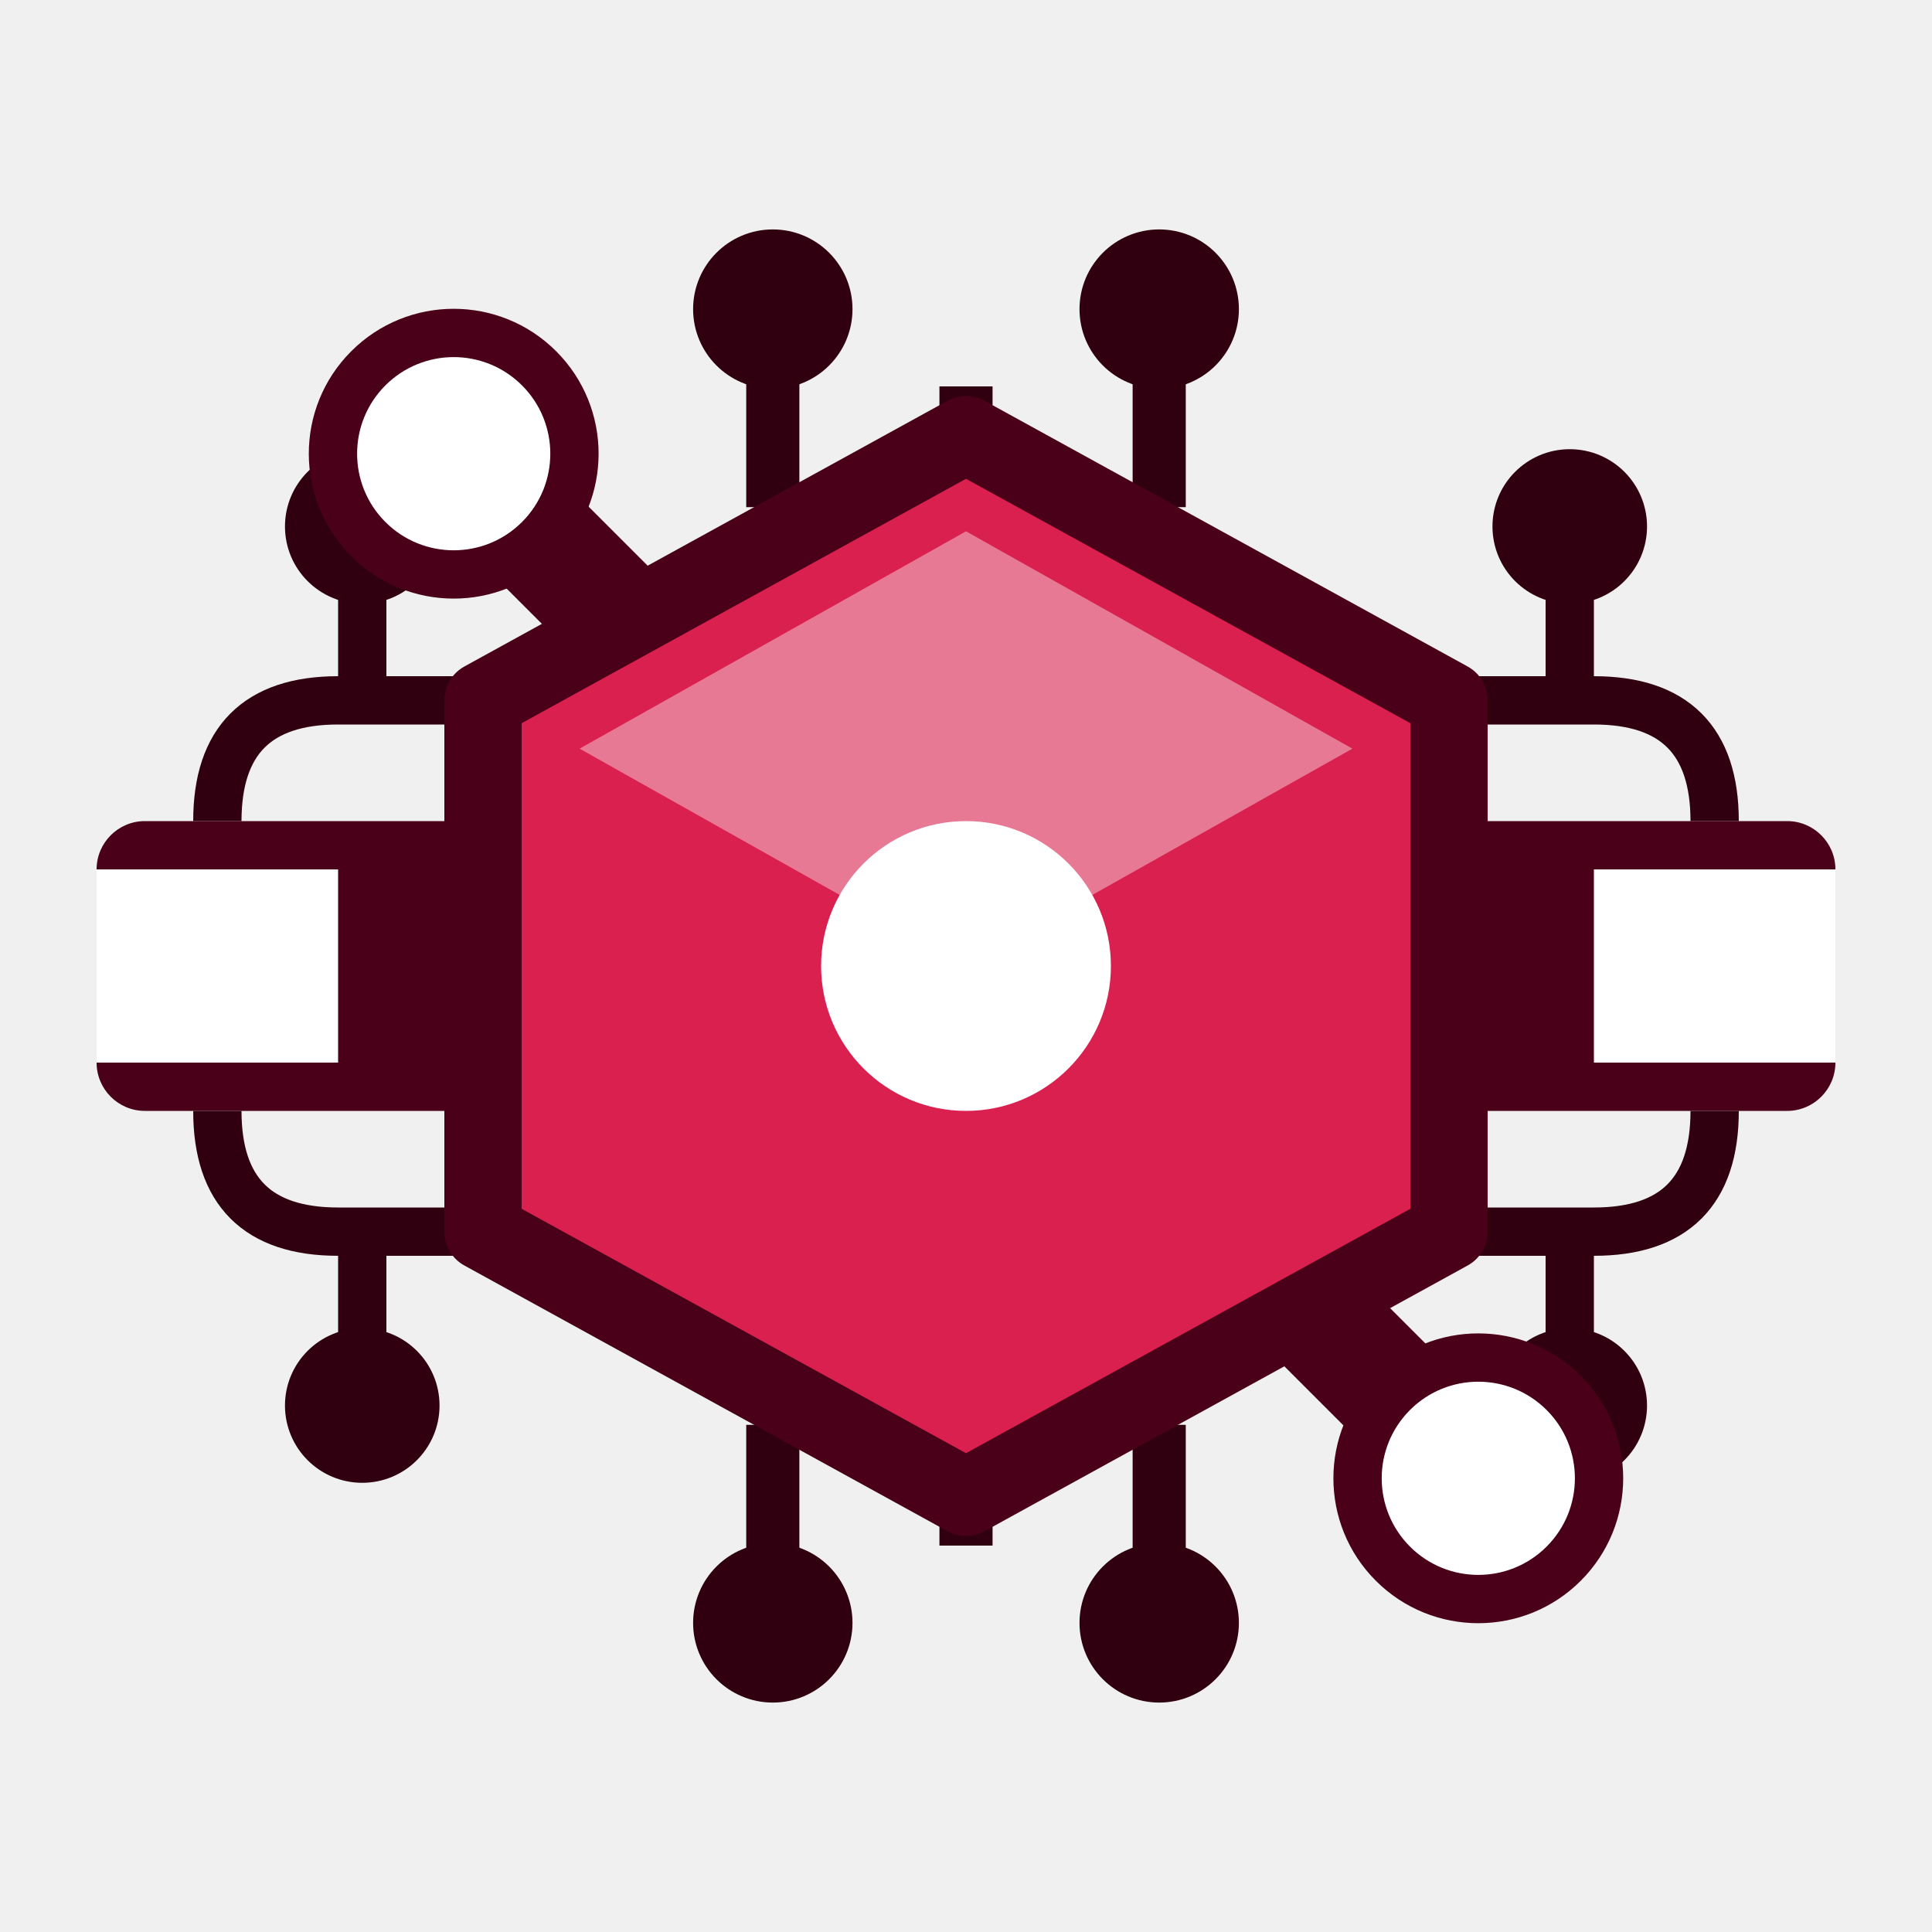
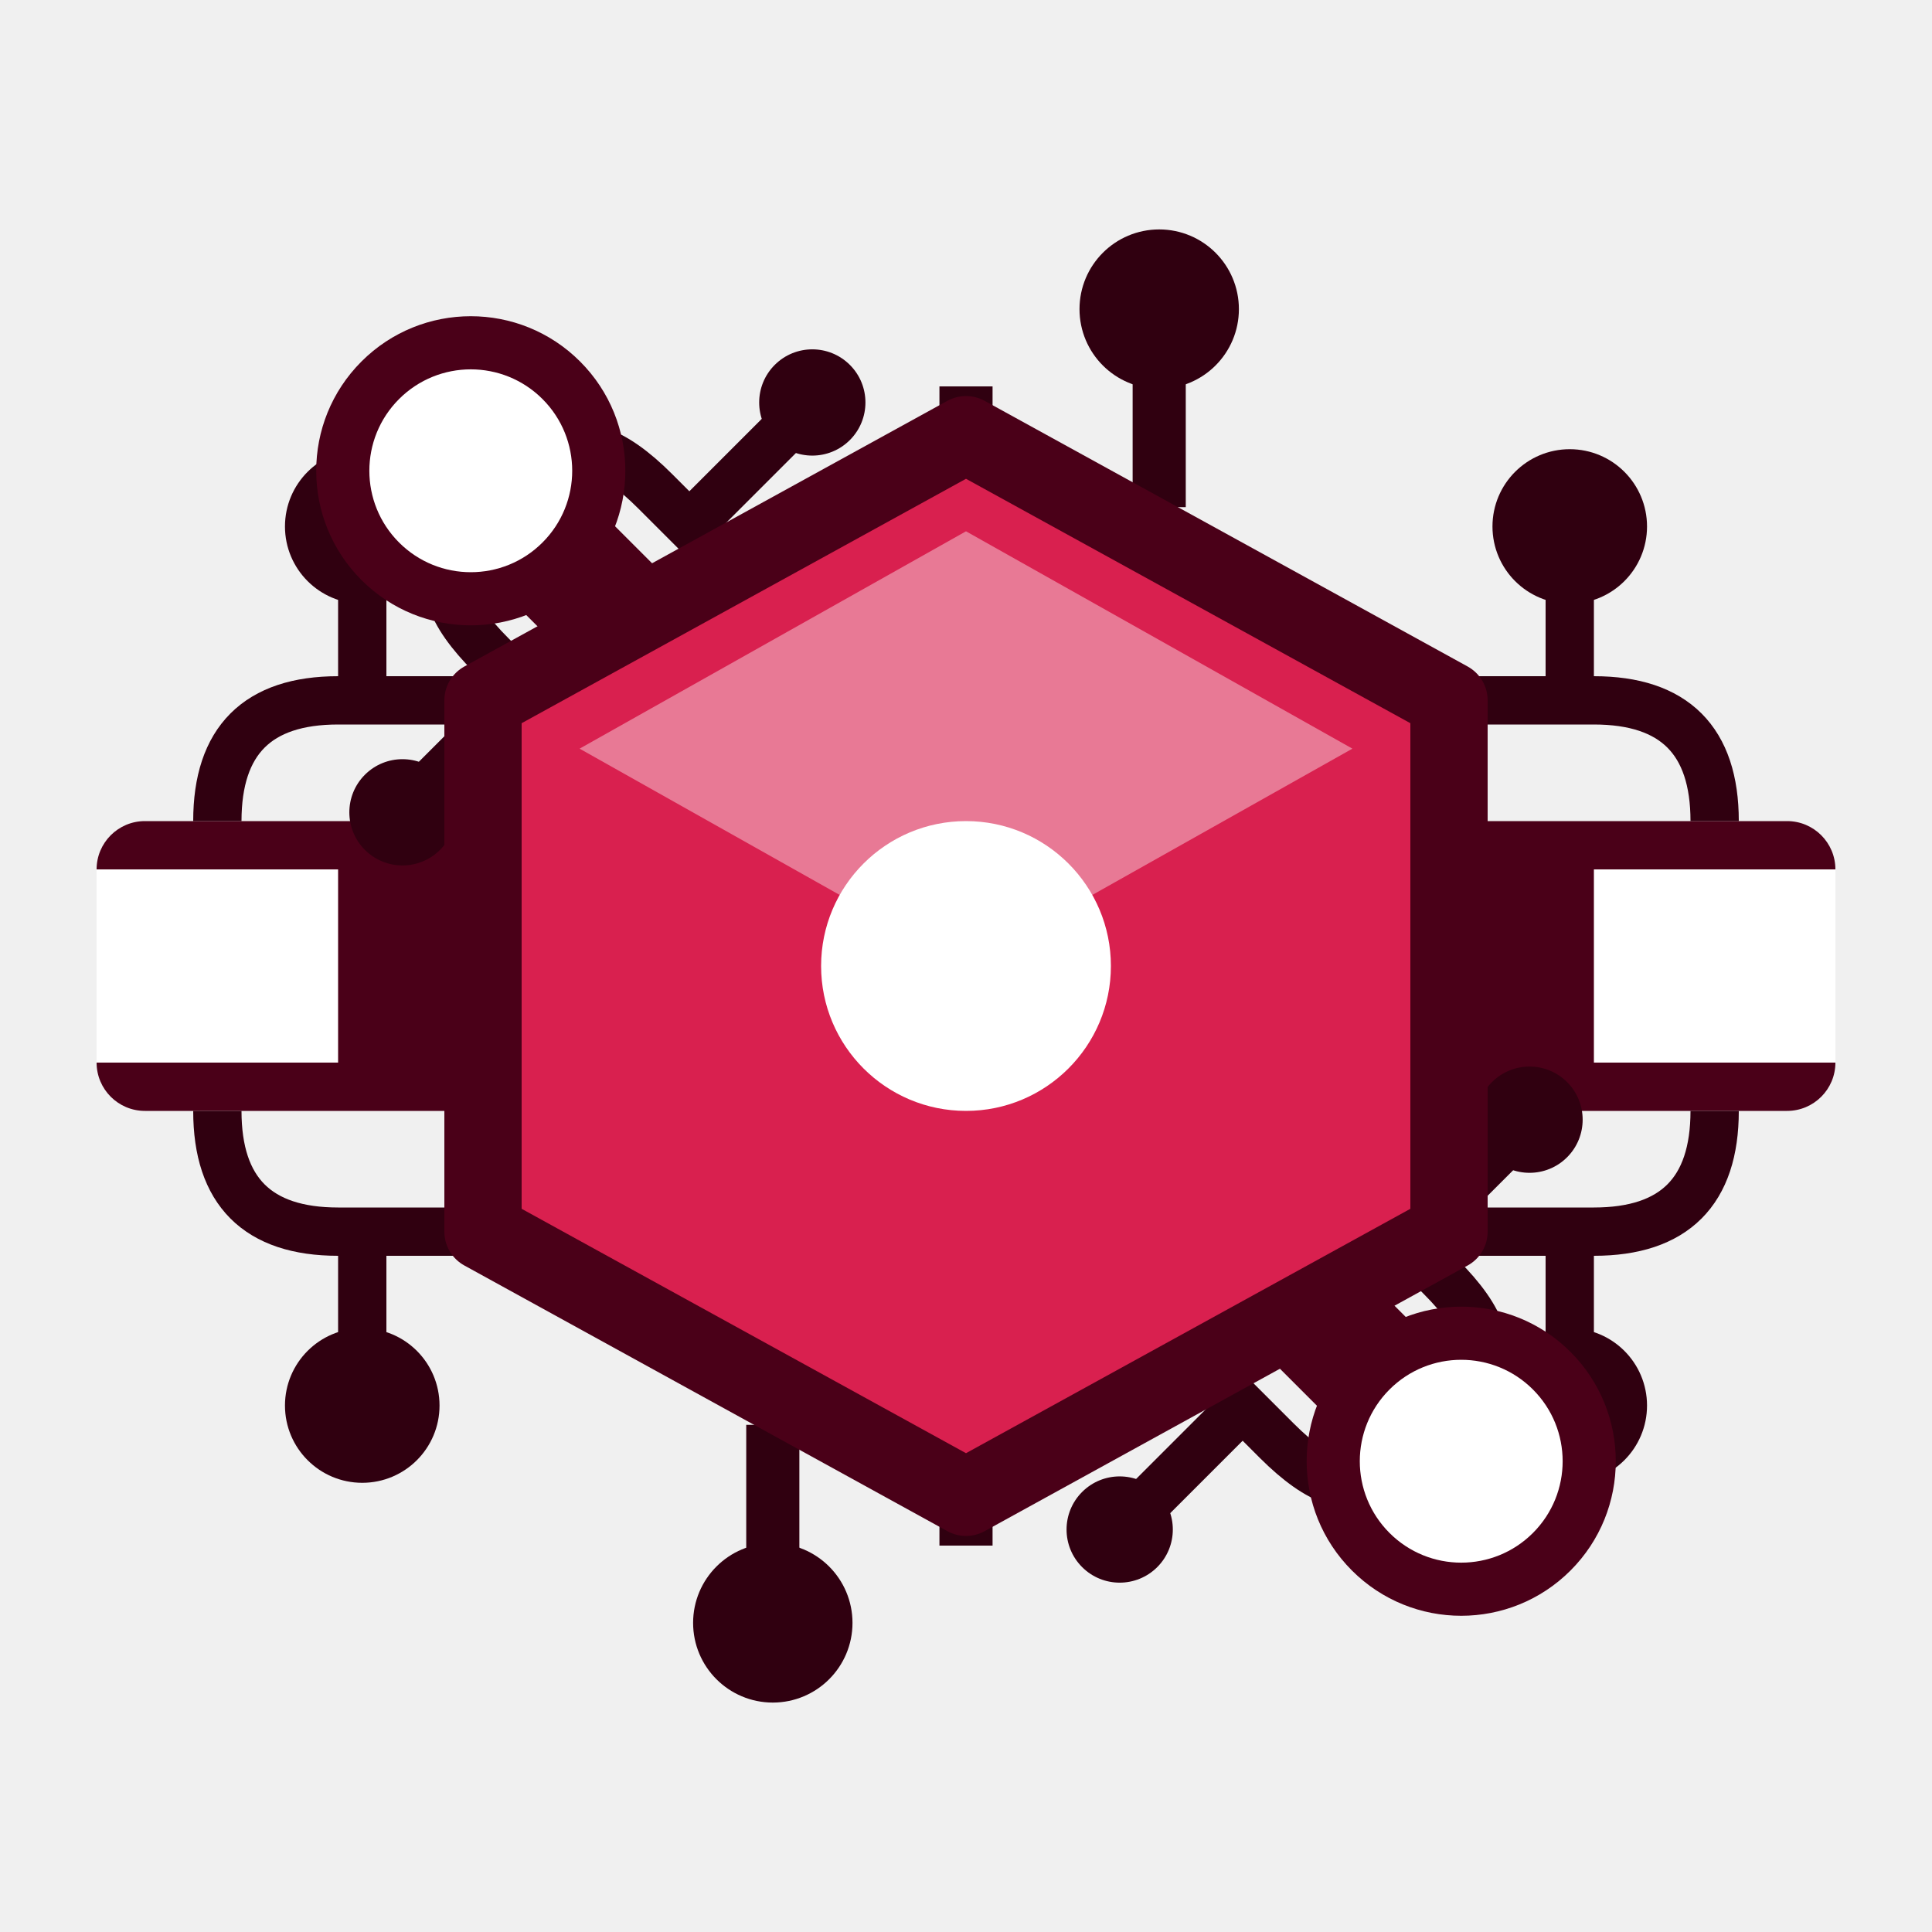
<svg xmlns="http://www.w3.org/2000/svg" viewBox="0 0 40 40" width="40" height="40" id="bug_EWNWSE">
  <g transform="rotate(90 20 20)">
    <rect x="17" y="2" width="6" height="12" rx="1" fill="#4a0018" />
    <rect x="18" y="2" width="4" height="5" fill="#ffffff" />
  </g>
  <g transform="rotate(90 20 20)" fill="none" stroke="#300010" stroke-width="1">
    <path d="M14.5 14 L14.5 7 Q14.5 4.5 17 4.5" />
    <path d="M25.5 14 L25.5 7 Q25.5 4.5 23 4.5" />
  </g>
  <g transform="rotate(90 20 20)" stroke="#300010" stroke-width="1" fill="#300010">
    <line x1="25.5" y1="7.5" x2="28.5" y2="7.5" />
    <circle cx="29.1" cy="7.5" r="1.1" />
    <line x1="14.5" y1="7.5" x2="11.5" y2="7.5" />
    <circle cx="10.9" cy="7.5" r="1.1" />
  </g>
  <g transform="rotate(270 20 20)">
    <rect x="17" y="2" width="6" height="12" rx="1" fill="#4a0018" />
    <rect x="18" y="2" width="4" height="5" fill="#ffffff" />
  </g>
  <g transform="rotate(270 20 20)" fill="none" stroke="#300010" stroke-width="1">
    <path d="M14.5 14 L14.5 7 Q14.5 4.5 17 4.5" />
    <path d="M25.5 14 L25.5 7 Q25.5 4.5 23 4.5" />
  </g>
  <g transform="rotate(270 20 20)" stroke="#300010" stroke-width="1" fill="#300010">
    <line x1="25.5" y1="7.5" x2="28.5" y2="7.5" />
    <circle cx="29.1" cy="7.5" r="1.1" />
    <line x1="14.5" y1="7.5" x2="11.5" y2="7.5" />
    <circle cx="10.9" cy="7.5" r="1.1" />
  </g>
  <g transform="rotate(315 20 20)">
-     <line x1="20" y1="14" x2="20" y2="6" stroke="#4a0018" stroke-width="2.4" />
-     <circle cx="20" cy="5" r="3" fill="#4a0018" />
-     <circle cx="20" cy="5" r="2" fill="#ffffff" />
+     <line x1="20" y1="14.5" x2="20" y2="6.5" stroke="#4a0018" stroke-width="2.6" />
+     <g fill="none" stroke="#300010" stroke-width="1">
+       <path d="M17.6 13.5 L17.6 8.5 Q17.6 6.6 18.6 6.6" />
+       <path d="M22.4 13.5 L22.4 8.5 Q22.4 6.6 21.4 6.6" />
+       <line x1="17.6" y1="9.5" x2="14.6" y2="9.5" />
+       <line x1="22.4" y1="9.5" x2="25.4" y2="9.5" />
+     </g>
+     <circle cx="14" cy="9.5" r="1.1" fill="#300010" />
+     <circle cx="26" cy="9.5" r="1.1" fill="#300010" />
+     <circle cx="20" cy="5.5" r="3.2" fill="#4a0018" />
+     <circle cx="20" cy="5.5" r="2.1" fill="#ffffff" />
  </g>
  <g transform="rotate(135 20 20)">
-     <line x1="20" y1="14" x2="20" y2="6" stroke="#4a0018" stroke-width="2.4" />
-     <circle cx="20" cy="5" r="3" fill="#4a0018" />
-     <circle cx="20" cy="5" r="2" fill="#ffffff" />
-   </g>
-   <g transform="rotate(0 20 20) translate(-4 0)" stroke="#300010" stroke-width="1.1" fill="#300010">
-     <line x1="20" y1="10.5" x2="20" y2="7" />
-     <circle cx="20" cy="6.4" r="1.1" />
+     <line x1="20" y1="14.5" x2="20" y2="6.5" stroke="#4a0018" stroke-width="2.6" />
+     <g fill="none" stroke="#300010" stroke-width="1">
+       <path d="M17.6 13.5 L17.6 8.5 Q17.6 6.6 18.6 6.6" />
+       <path d="M22.4 13.5 L22.4 8.5 Q22.4 6.6 21.4 6.6" />
+       <line x1="17.6" y1="9.5" x2="14.6" y2="9.5" />
+       <line x1="22.4" y1="9.5" x2="25.4" y2="9.5" />
+     </g>
+     <circle cx="14" cy="9.5" r="1.1" fill="#300010" />
+     <circle cx="26" cy="9.5" r="1.1" fill="#300010" />
+     <circle cx="20" cy="5.5" r="3.2" fill="#4a0018" />
+     <circle cx="20" cy="5.5" r="2.1" fill="#ffffff" />
  </g>
  <g transform="rotate(0 20 20) translate(0 0)" stroke="#300010" stroke-width="1.1" fill="#300010">
    <line x1="20" y1="10.5" x2="20" y2="8" />
  </g>
  <g transform="rotate(0 20 20) translate(4 0)" stroke="#300010" stroke-width="1.1" fill="#300010">
-     <line x1="20" y1="10.5" x2="20" y2="7" />
-     <circle cx="20" cy="6.4" r="1.1" />
-   </g>
-   <g transform="rotate(180 20 20) translate(-4 0)" stroke="#300010" stroke-width="1.1" fill="#300010">
    <line x1="20" y1="10.5" x2="20" y2="7" />
    <circle cx="20" cy="6.4" r="1.1" />
  </g>
  <g transform="rotate(180 20 20) translate(0 0)" stroke="#300010" stroke-width="1.1" fill="#300010">
    <line x1="20" y1="10.5" x2="20" y2="8" />
  </g>
  <g transform="rotate(180 20 20) translate(4 0)" stroke="#300010" stroke-width="1.1" fill="#300010">
    <line x1="20" y1="10.5" x2="20" y2="7" />
    <circle cx="20" cy="6.4" r="1.1" />
  </g>
  <polygon points="20,9 30,14.5 30,25.5 20,31 10,25.5 10,14.5" fill="#d9204f" stroke="#4a0018" stroke-width="1.6" stroke-linejoin="round" />
  <polygon points="20,11 28,15.5 20,20 12,15.5" fill="rgba(255,255,255,.4)" />
  <circle cx="20" cy="20" r="3" fill="#ffffff" />
</svg>
